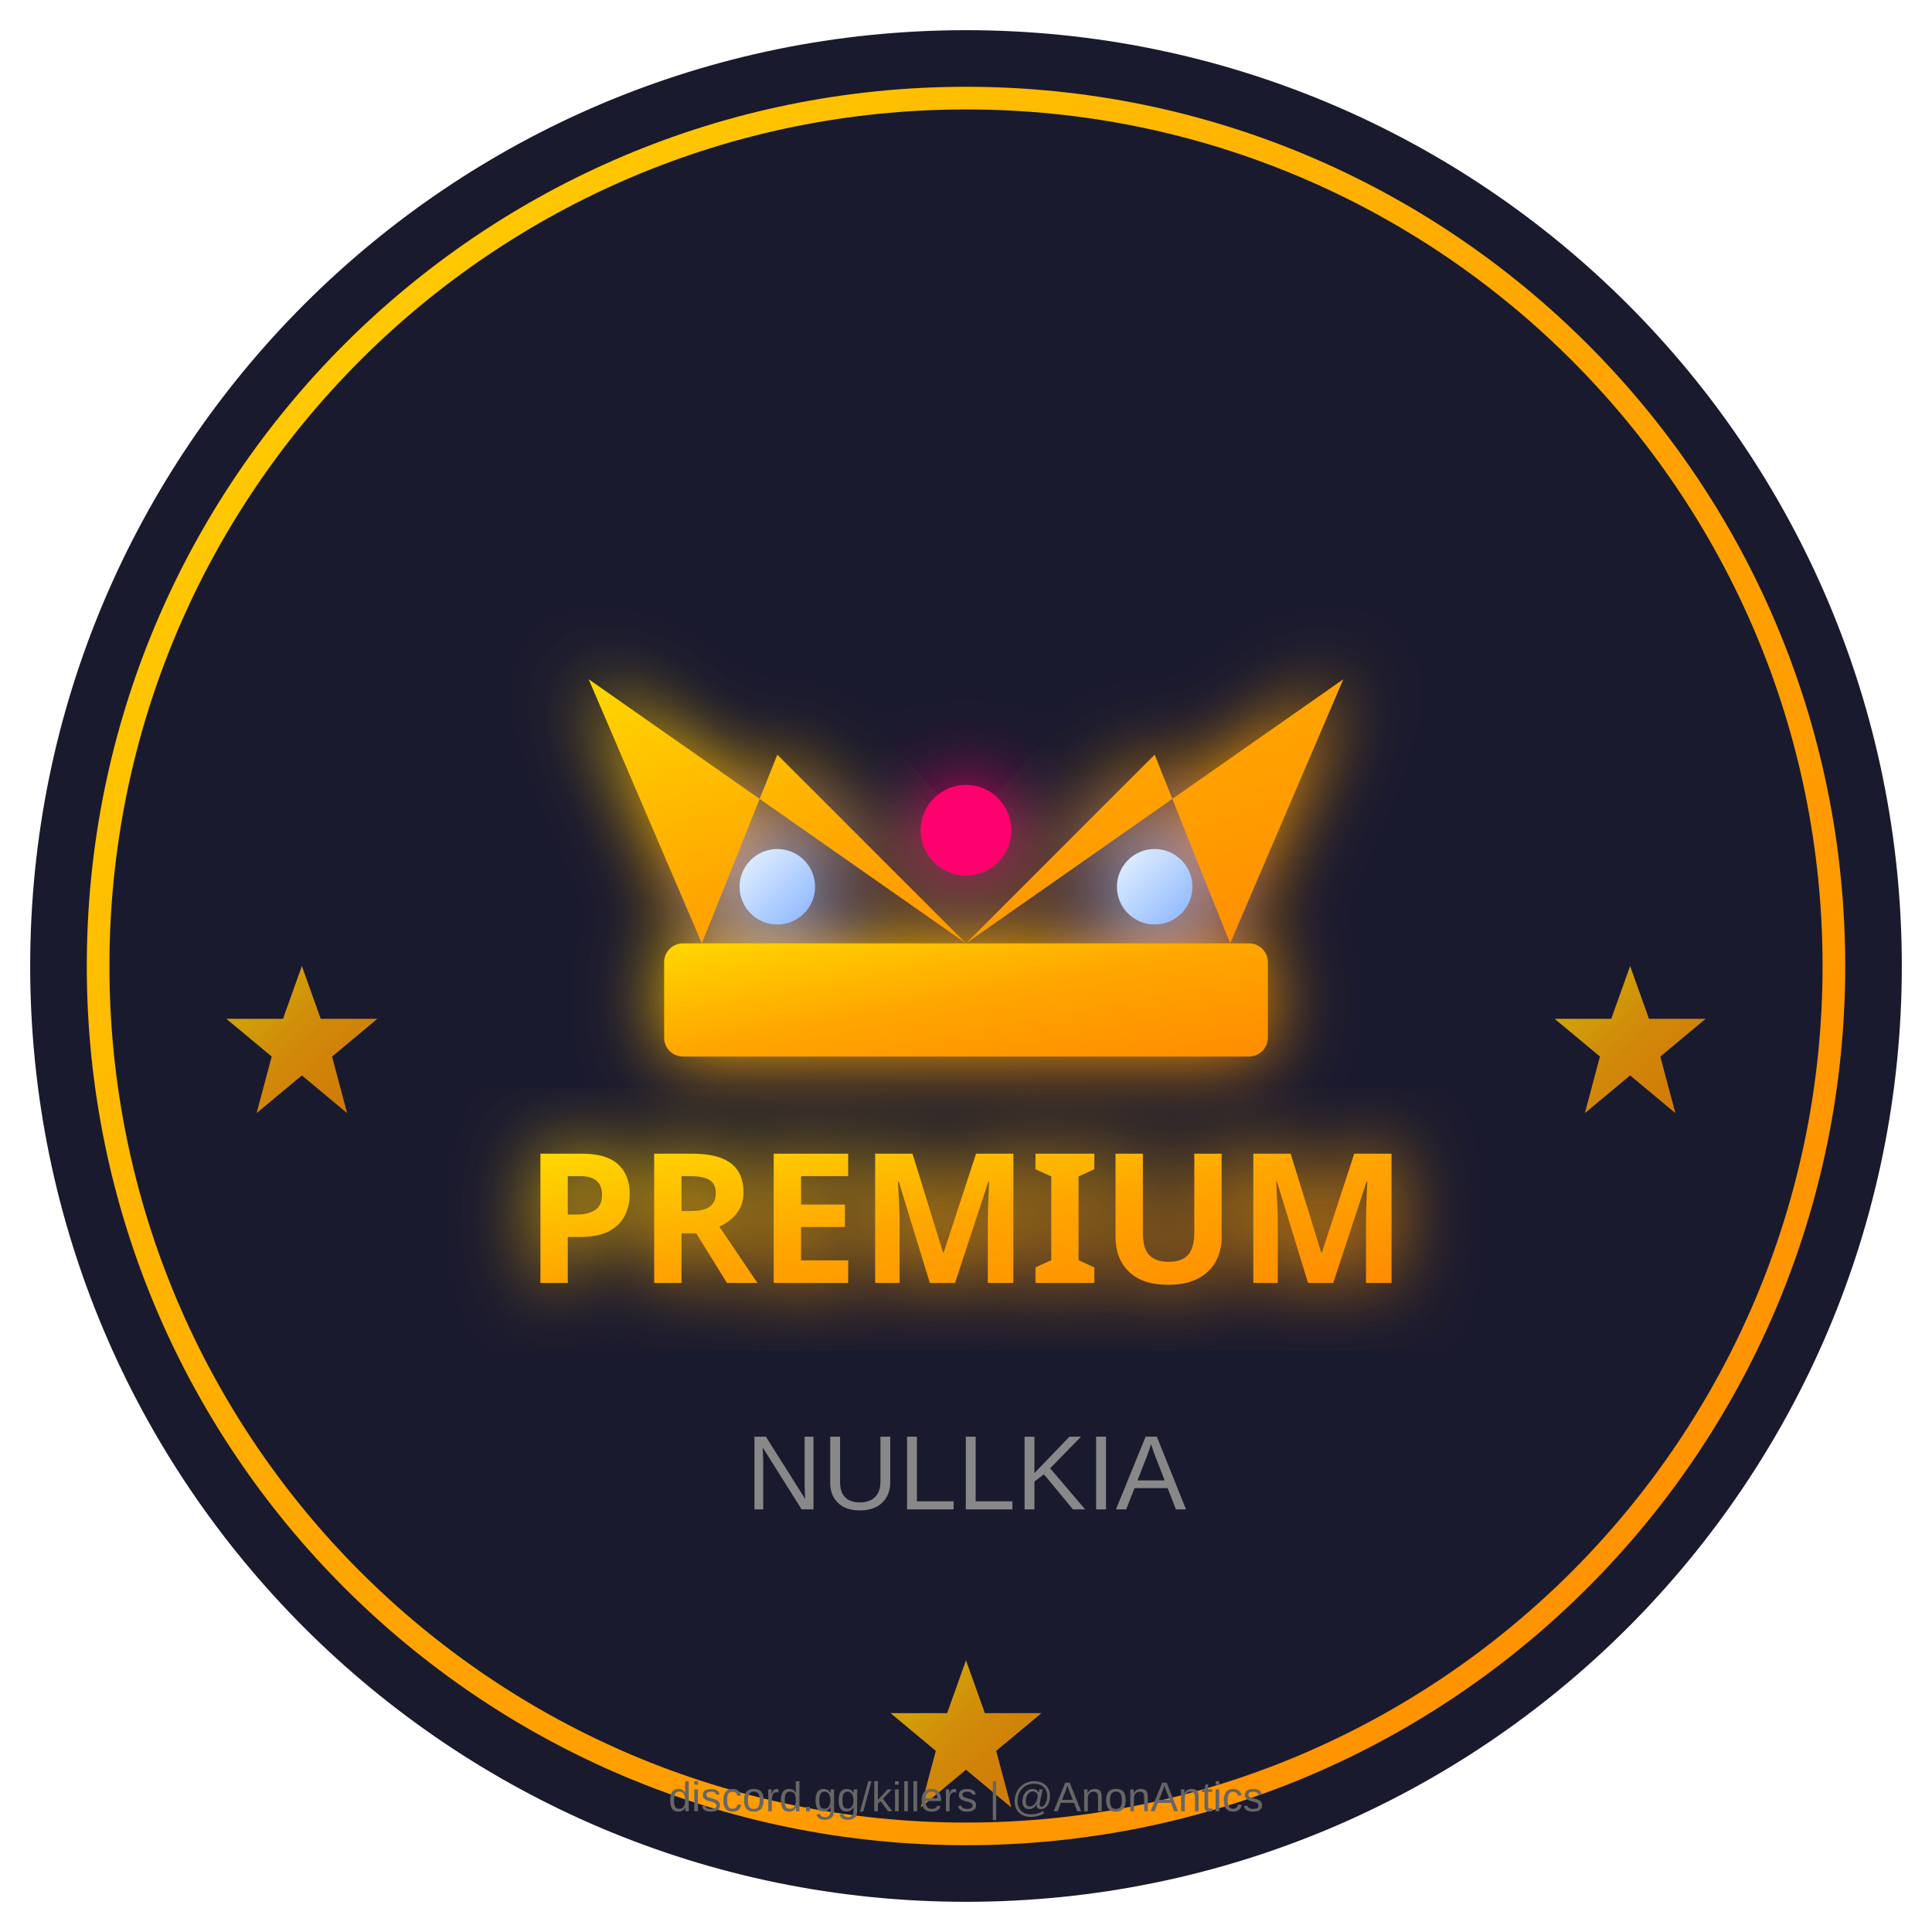
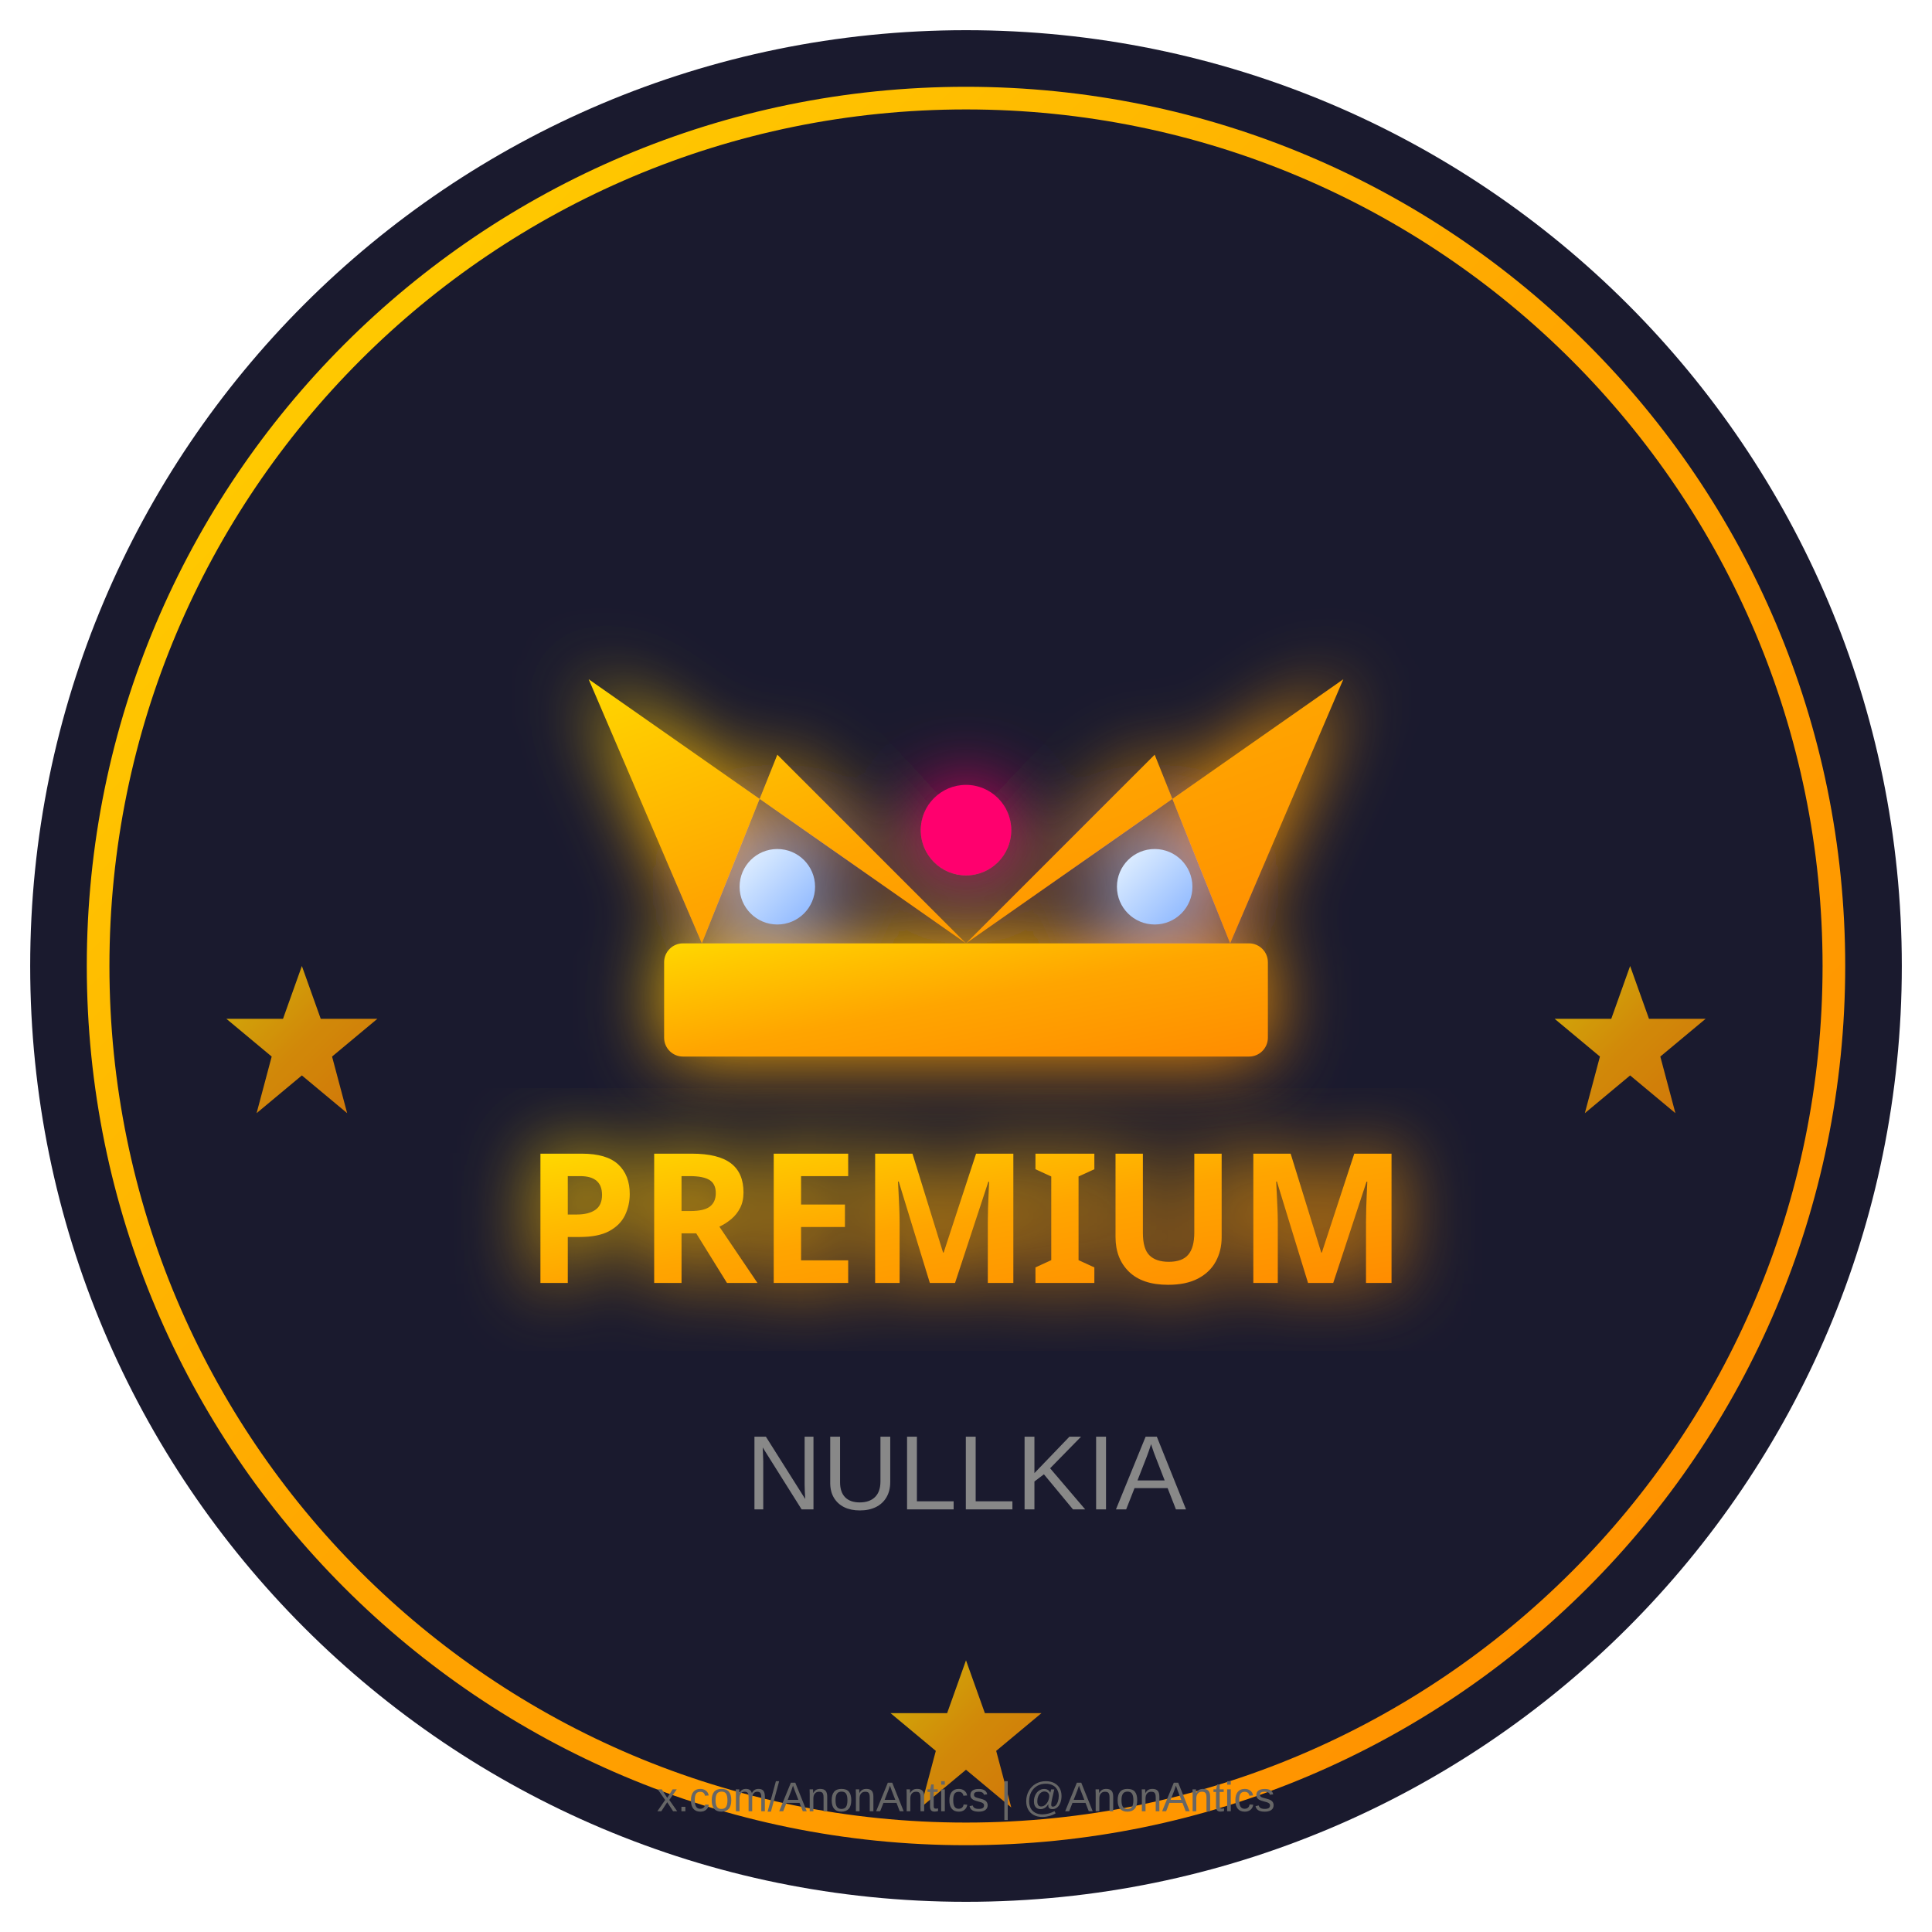
<svg xmlns="http://www.w3.org/2000/svg" viewBox="0 0 512 512" width="512" height="512">
  <defs>
    <linearGradient id="goldGradient" x1="0%" y1="0%" x2="100%" y2="100%">
      <stop offset="0%" style="stop-color:#FFD700;stop-opacity:1" />
      <stop offset="50%" style="stop-color:#FFA500;stop-opacity:1" />
      <stop offset="100%" style="stop-color:#FF8C00;stop-opacity:1" />
    </linearGradient>
    <linearGradient id="diamondGradient" x1="0%" y1="0%" x2="100%" y2="100%">
      <stop offset="0%" style="stop-color:#E8F4FF;stop-opacity:1" />
      <stop offset="50%" style="stop-color:#B8D4FF;stop-opacity:1" />
      <stop offset="100%" style="stop-color:#88B4FF;stop-opacity:1" />
    </linearGradient>
    <filter id="goldGlow" x="-50%" y="-50%" width="200%" height="200%">
      <feGaussianBlur stdDeviation="10" result="coloredBlur" />
      <feMerge>
        <feMergeNode in="coloredBlur" />
        <feMergeNode in="SourceGraphic" />
      </feMerge>
    </filter>
  </defs>
  <circle cx="256" cy="256" r="248" fill="#1A1A2E" />
  <circle cx="256" cy="256" r="230" fill="none" stroke="url(#goldGradient)" stroke-width="6" />
  <g transform="translate(156, 100)" filter="url(#goldGlow)">
    <path d="M100 150 L0 80 L30 150 L50 100 L100 150 L150 100 L170 150 L200 80 L100 150 Z" fill="url(#goldGradient)" />
    <rect x="20" y="150" width="160" height="30" rx="5" fill="url(#goldGradient)" />
    <circle cx="50" cy="135" r="10" fill="url(#diamondGradient)" />
    <circle cx="100" cy="120" r="12" fill="#FF006E" />
    <circle cx="150" cy="135" r="10" fill="url(#diamondGradient)" />
  </g>
  <text x="256" y="340" font-family="Arial Black, sans-serif" font-size="48" font-weight="bold" fill="url(#goldGradient)" text-anchor="middle" filter="url(#goldGlow)">PREMIUM</text>
  <text x="256" y="400" font-family="Arial, sans-serif" font-size="28" fill="#888" text-anchor="middle">NULLKIA</text>
  <g fill="url(#goldGradient)" opacity="0.8">
    <polygon points="80,256 85,270 100,270 88,280 92,295 80,285 68,295 72,280 60,270 75,270" />
    <polygon points="432,256 437,270 452,270 440,280 444,295 432,285 420,295 424,280 412,270 427,270" />
    <polygon points="256,440 261,454 276,454 264,464 268,479 256,469 244,479 248,464 236,454 251,454" />
  </g>
-   <text x="256" y="480" font-family="Arial, sans-serif" font-size="11" fill="#666" text-anchor="middle">discord.gg/killers | @AnonAntics</text>
+   <text x="256" y="480" font-family="Arial, sans-serif" font-size="11" fill="#666" text-anchor="middle">x.com/AnonAntics | @AnonAntics</text>
</svg>
